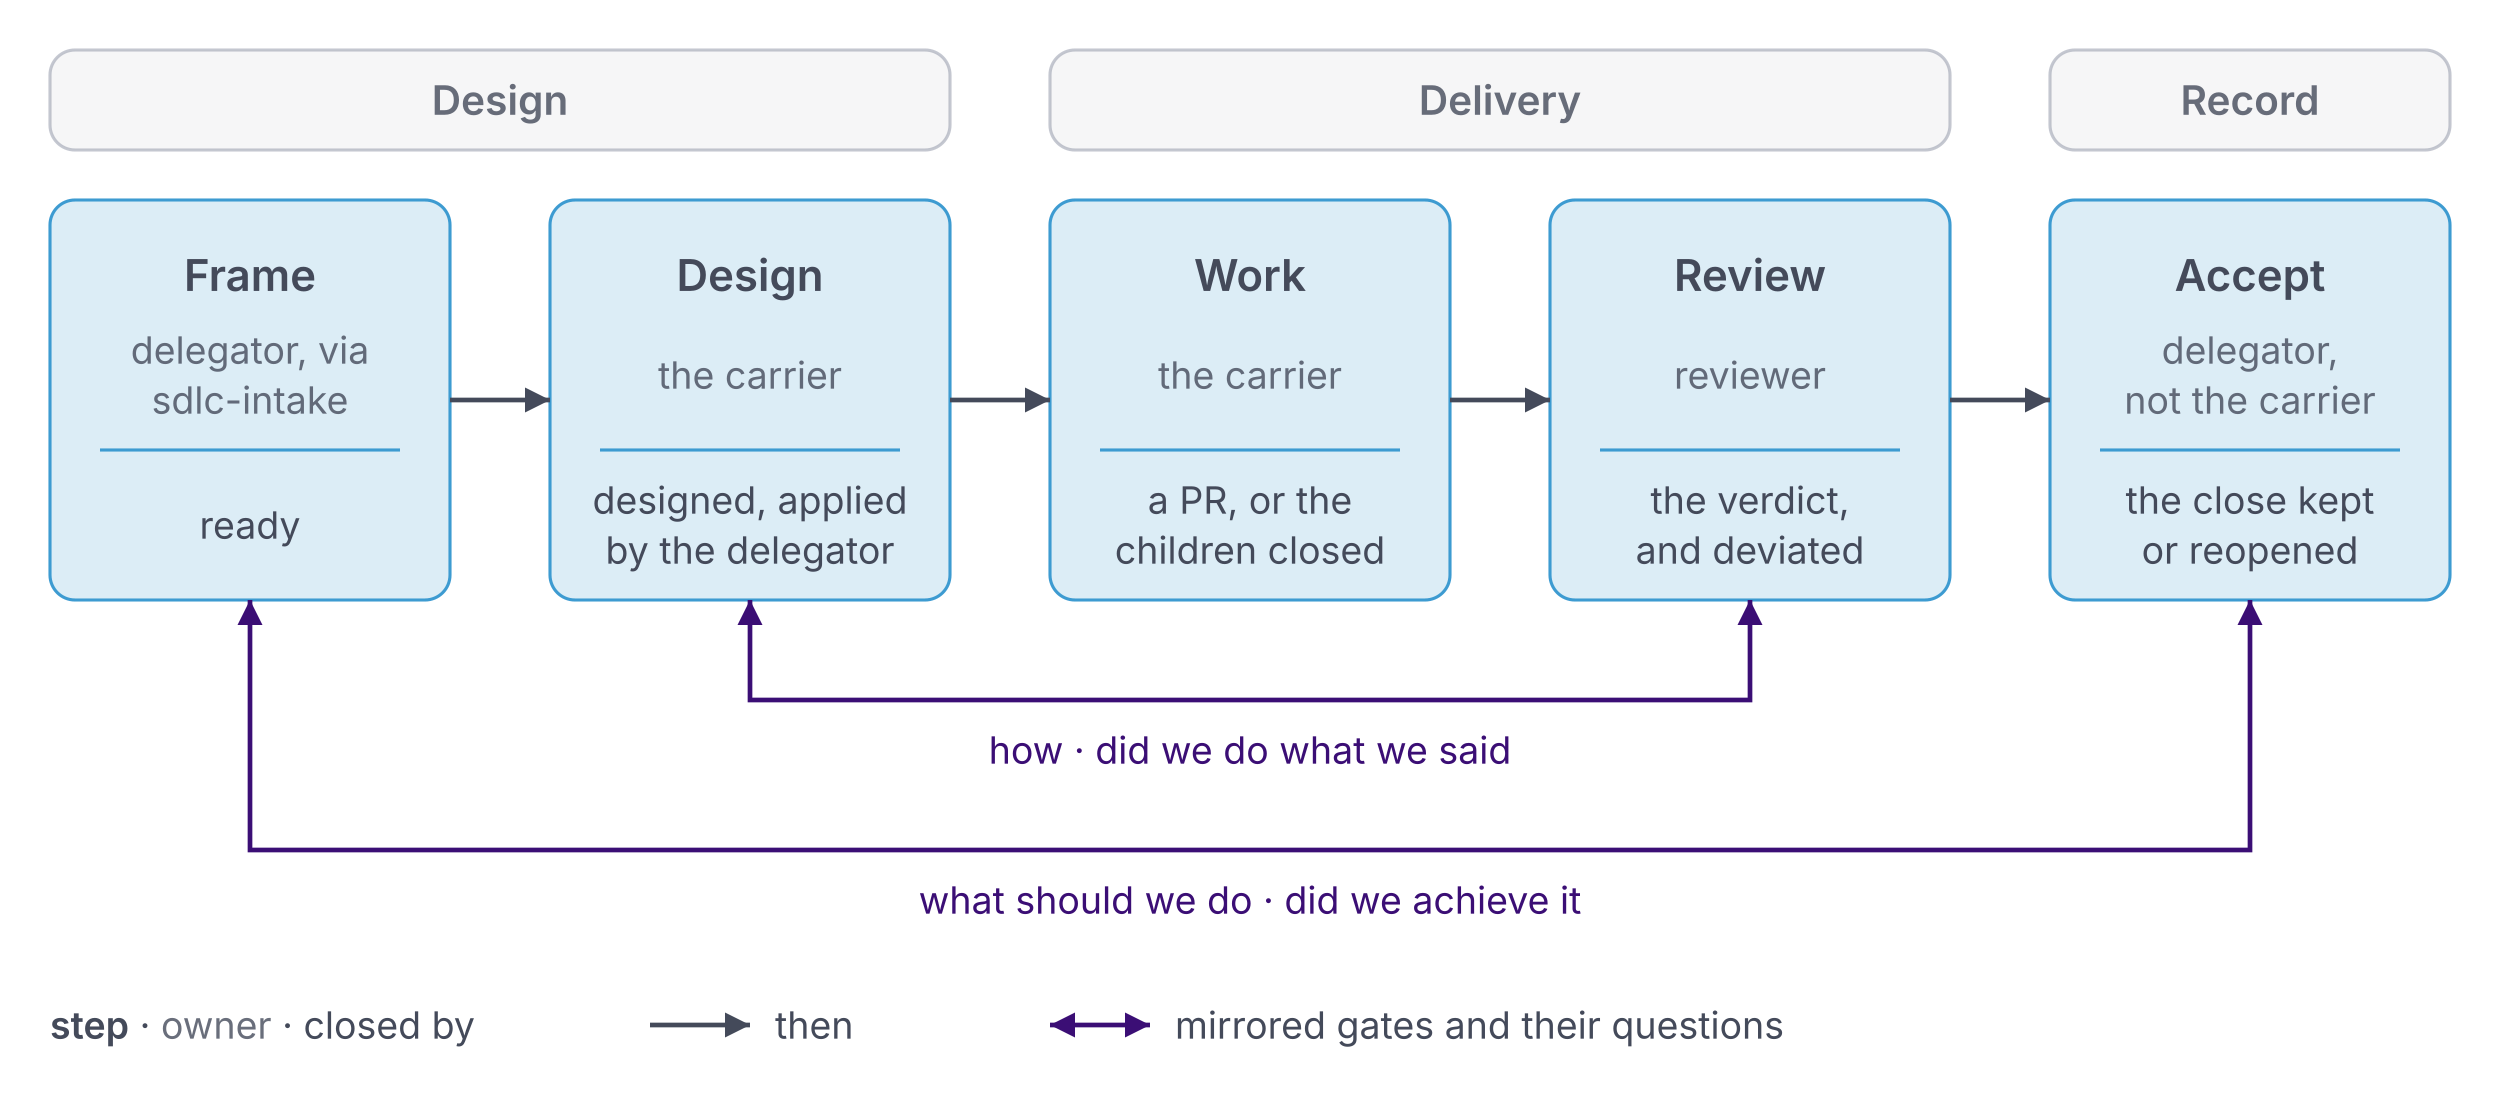
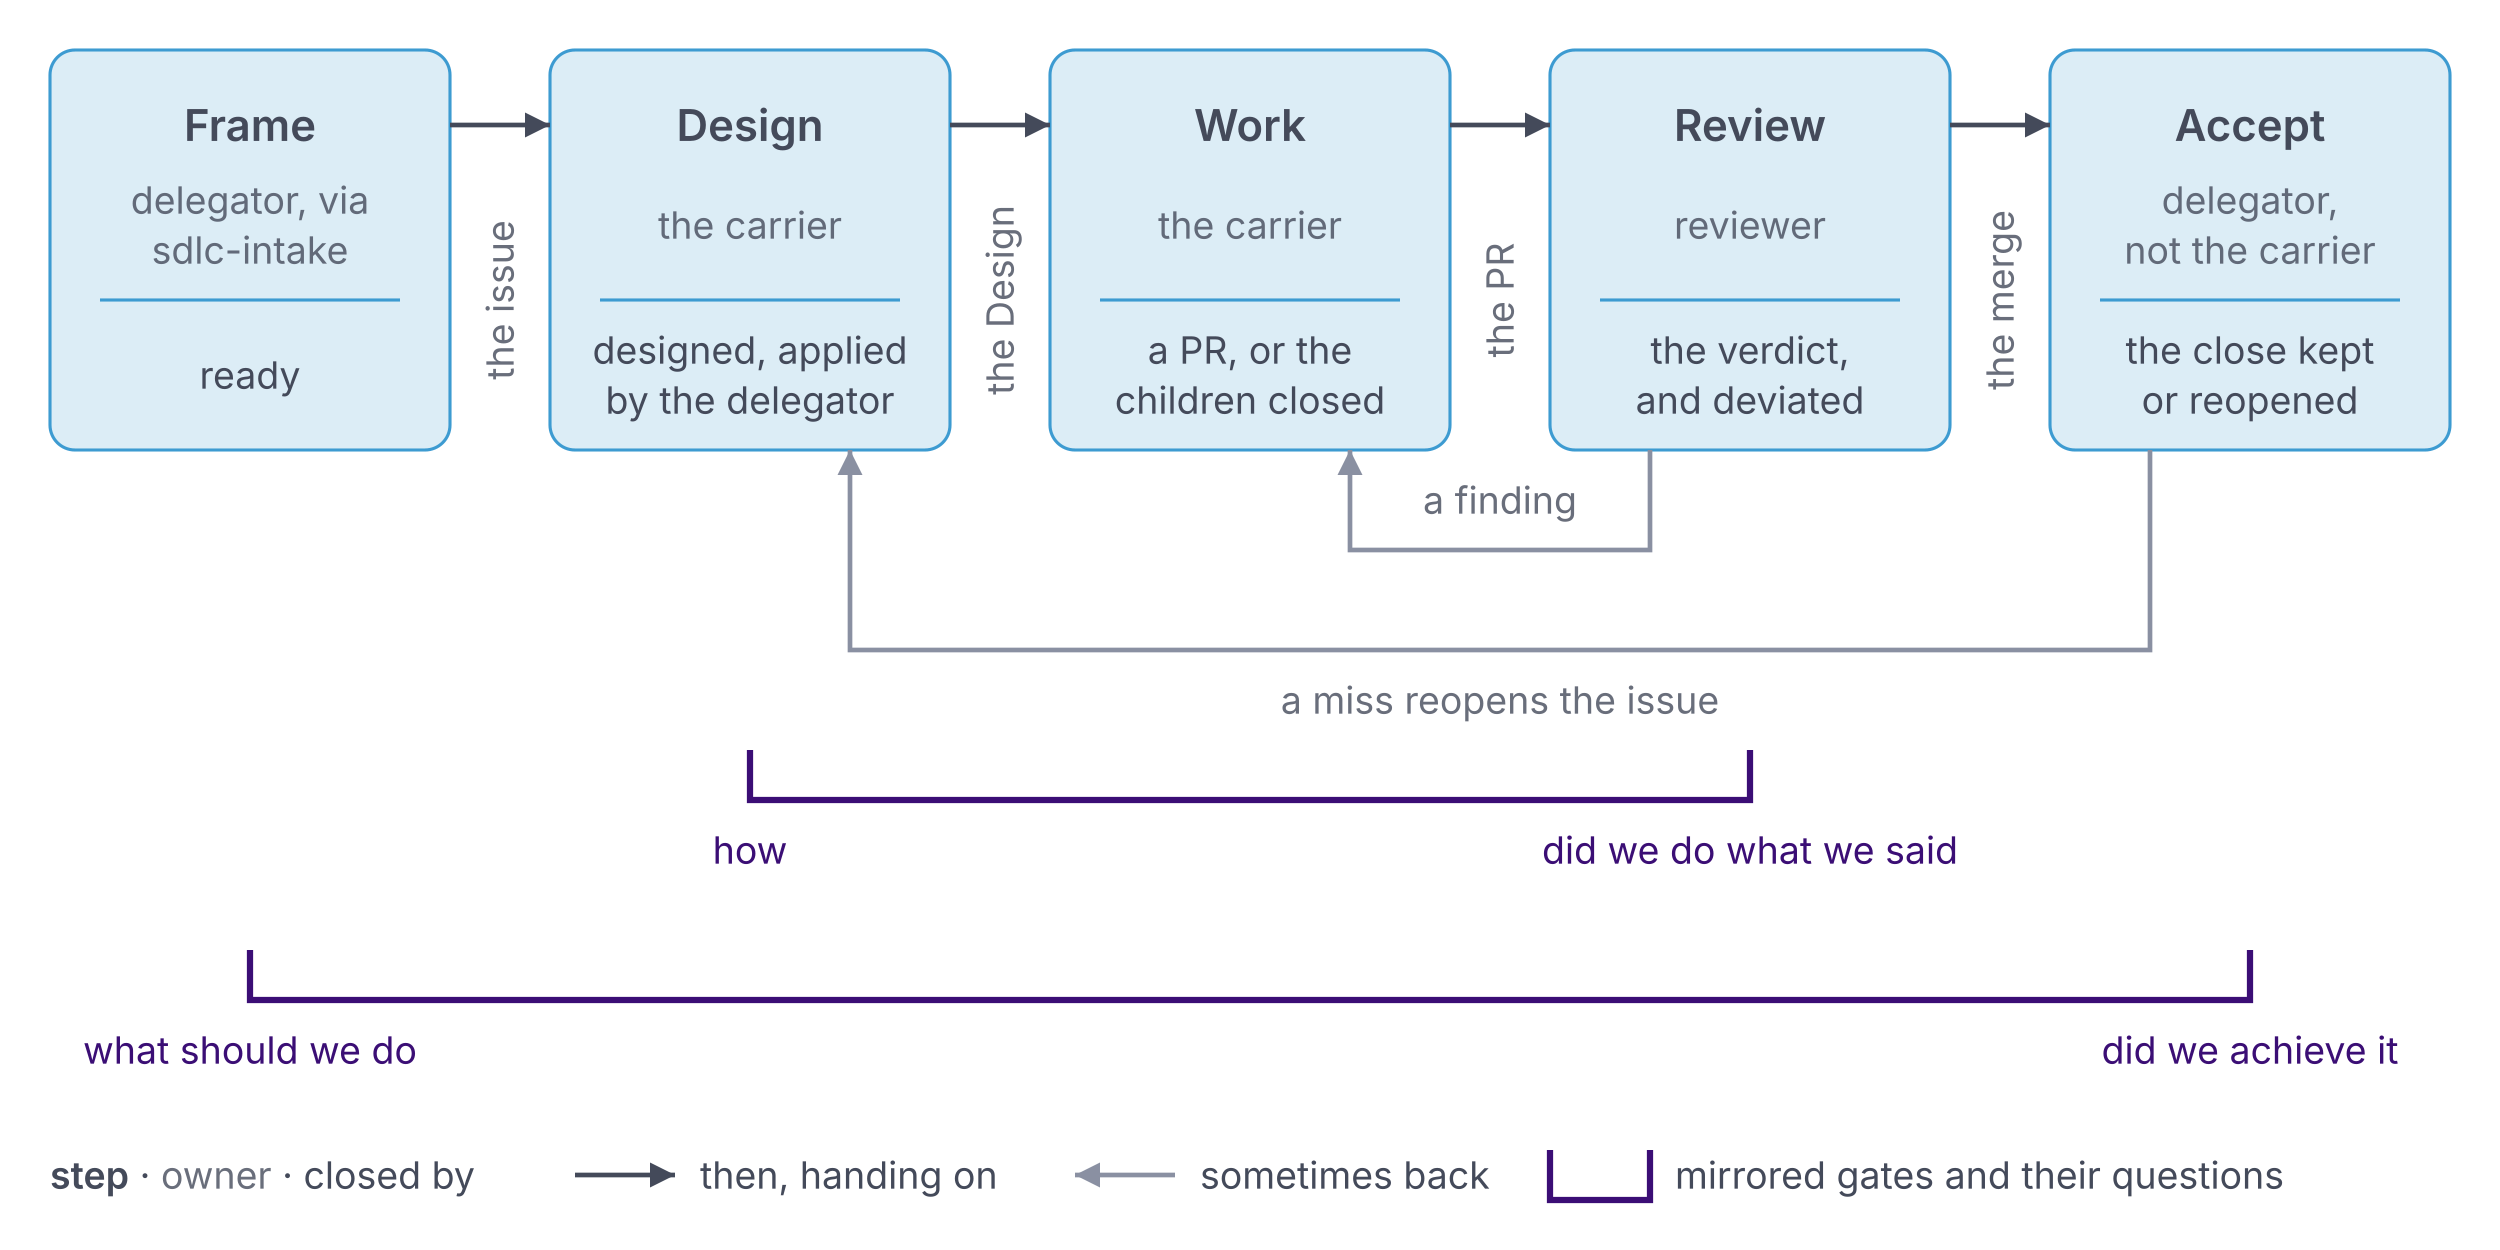
- <svg xmlns="http://www.w3.org/2000/svg" width="800" height="352" viewBox="0 0 800 352" font-family="Inter, system-ui, -apple-system, 'Segoe UI', Helvetica, Arial, sans-serif" font-size="12" class="ink">
+ <svg xmlns="http://www.w3.org/2000/svg" width="800" height="400" viewBox="0 0 800 400" font-family="Inter, system-ui, -apple-system, 'Segoe UI', Helvetica, Arial, sans-serif" font-size="12" class="ink">
  <style>
    .bg { fill: var(--bg, #fff) }
    .ink { fill: var(--ink, #444A5A) }
    .soft { fill: var(--ink, #444A5A); fill-opacity: .8 }
+     .muted { fill: var(--muted, #8A90A2) }
    .accent { fill: var(--accent, #3B0E75) }
    .edge { fill: none; stroke: var(--ink, #444A5A) }
+     .back { fill: none; stroke: var(--muted, #8A90A2) }
    .mirror { fill: none; stroke: var(--accent, #3B0E75) }
-     .panel { fill: var(--ink, #444A5A); fill-opacity: .05; stroke: var(--muted, #8A90A2); stroke-opacity: .5 }
    .blue { fill: var(--azure, #3D9BD1); fill-opacity: .18; stroke: var(--azure, #3D9BD1) }
  </style>
  <defs>
-     <marker id="then" viewBox="0 0 8 8" refX="8" refY="4" markerWidth="8" markerHeight="8" markerUnits="userSpaceOnUse" orient="auto-start-reverse">
+     <marker id="then" viewBox="0 0 8 8" refX="8" refY="4" markerWidth="8" markerHeight="8" markerUnits="userSpaceOnUse" orient="auto">
      <path d="M0,0 L8,4 L0,8 z" class="ink" />
    </marker>
-     <marker id="mirror" viewBox="0 0 8 8" refX="8" refY="4" markerWidth="8" markerHeight="8" markerUnits="userSpaceOnUse" orient="auto-start-reverse">
-       <path d="M0,0 L8,4 L0,8 z" class="accent" />
+     <marker id="back" viewBox="0 0 8 8" refX="8" refY="4" markerWidth="8" markerHeight="8" markerUnits="userSpaceOnUse" orient="auto">
+       <path d="M0,0 L8,4 L0,8 z" class="muted" />
    </marker>
  </defs>
-   <rect x="0" y="0" width="800" height="352" class="bg" />
-   <g class="panel">
-     <rect x="16" y="16" width="288" height="32" rx="8" />
-     <rect x="336" y="16" width="288" height="32" rx="8" />
-     <rect x="656" y="16" width="128" height="32" rx="8" />
-   </g>
-   <g font-size="13" font-weight="600" class="soft" text-anchor="middle" dominant-baseline="central">
-     <text x="160" y="32">Design</text>
-     <text x="480" y="32">Delivery</text>
-     <text x="720" y="32">Record</text>
+   <rect x="0" y="0" width="800" height="400" class="bg" />
+   <g class="blue">
+     <rect x="16" y="16" width="128" height="128" rx="8" />
+     <rect x="176" y="16" width="128" height="128" rx="8" />
+     <rect x="336" y="16" width="128" height="128" rx="8" />
+     <rect x="496" y="16" width="128" height="128" rx="8" />
+     <rect x="656" y="16" width="128" height="128" rx="8" />
  </g>
  <g class="blue">
-     <rect x="16" y="64" width="128" height="128" rx="8" />
-     <rect x="176" y="64" width="128" height="128" rx="8" />
-     <rect x="336" y="64" width="128" height="128" rx="8" />
-     <rect x="496" y="64" width="128" height="128" rx="8" />
-     <rect x="656" y="64" width="128" height="128" rx="8" />
-   </g>
-   <g class="blue">
-     <line x1="32" y1="144" x2="128" y2="144" />
-     <line x1="192" y1="144" x2="288" y2="144" />
-     <line x1="352" y1="144" x2="448" y2="144" />
-     <line x1="512" y1="144" x2="608" y2="144" />
-     <line x1="672" y1="144" x2="768" y2="144" />
+     <line x1="32" y1="96" x2="128" y2="96" />
+     <line x1="192" y1="96" x2="288" y2="96" />
+     <line x1="352" y1="96" x2="448" y2="96" />
+     <line x1="512" y1="96" x2="608" y2="96" />
+     <line x1="672" y1="96" x2="768" y2="96" />
  </g>
  <g text-anchor="middle" dominant-baseline="central">
    <g font-size="14" font-weight="600">
-       <text x="80" y="88">Frame</text>
-       <text x="240" y="88">Design</text>
-       <text x="400" y="88">Work</text>
-       <text x="560" y="88">Review</text>
-       <text x="720" y="88">Accept</text>
+       <text x="80" y="40">Frame</text>
+       <text x="240" y="40">Design</text>
+       <text x="400" y="40">Work</text>
+       <text x="560" y="40">Review</text>
+       <text x="720" y="40">Accept</text>
    </g>
    <g class="soft">
-       <text x="80" y="112">delegator, via</text>
-       <text x="80" y="128">sdlc-intake</text>
-       <text x="240" y="120">the carrier</text>
-       <text x="400" y="120">the carrier</text>
-       <text x="560" y="120">reviewer</text>
-       <text x="720" y="112">delegator,</text>
-       <text x="720" y="128">not the carrier</text>
+       <text x="80" y="64">delegator, via</text>
+       <text x="80" y="80">sdlc-intake</text>
+       <text x="240" y="72">the carrier</text>
+       <text x="400" y="72">the carrier</text>
+       <text x="560" y="72">reviewer</text>
+       <text x="720" y="64">delegator,</text>
+       <text x="720" y="80">not the carrier</text>
    </g>
-     <text x="80" y="168">ready</text>
-     <text x="240" y="160">designed, applied</text>
-     <text x="240" y="176">by the delegator</text>
-     <text x="400" y="160">a PR, or the</text>
-     <text x="400" y="176">children closed</text>
-     <text x="560" y="160">the verdict,</text>
-     <text x="560" y="176">and deviated</text>
-     <text x="720" y="160">the close kept</text>
-     <text x="720" y="176">or reopened</text>
+     <text x="80" y="120">ready</text>
+     <text x="240" y="112">designed, applied</text>
+     <text x="240" y="128">by the delegator</text>
+     <text x="400" y="112">a PR, or the</text>
+     <text x="400" y="128">children closed</text>
+     <text x="560" y="112">the verdict,</text>
+     <text x="560" y="128">and deviated</text>
+     <text x="720" y="112">the close kept</text>
+     <text x="720" y="128">or reopened</text>
  </g>
  <g class="edge" stroke-width="1.5">
-     <line x1="144" y1="128" x2="176" y2="128" marker-end="url(#then)" />
-     <line x1="304" y1="128" x2="336" y2="128" marker-end="url(#then)" />
-     <line x1="464" y1="128" x2="496" y2="128" marker-end="url(#then)" />
-     <line x1="624" y1="128" x2="656" y2="128" marker-end="url(#then)" />
+     <line x1="144" y1="40" x2="176" y2="40" marker-end="url(#then)" />
+     <line x1="304" y1="40" x2="336" y2="40" marker-end="url(#then)" />
+     <line x1="464" y1="40" x2="496" y2="40" marker-end="url(#then)" />
+     <line x1="624" y1="40" x2="656" y2="40" marker-end="url(#then)" />
  </g>
-   <g class="mirror" stroke-width="1.5">
-     <polyline points="240,192 240,224 560,224 560,192" marker-start="url(#mirror)" marker-end="url(#mirror)" />
-     <polyline points="80,192 80,272 720,272 720,192" marker-start="url(#mirror)" marker-end="url(#mirror)" />
+   <g class="soft" text-anchor="middle" dominant-baseline="central">
+     <text x="160" y="96" transform="rotate(-90 160 96)">the issue</text>
+     <text x="320" y="96" transform="rotate(-90 320 96)">the Design</text>
+     <text x="480" y="96" transform="rotate(-90 480 96)">the PR</text>
+     <text x="640" y="96" transform="rotate(-90 640 96)">the merge</text>
+   </g>
+   <g class="back" stroke-width="1.5">
+     <polyline points="528,144 528,176 432,176 432,144" marker-end="url(#back)" />
+     <polyline points="688,144 688,208 272,208 272,144" marker-end="url(#back)" />
+   </g>
+   <g class="soft" text-anchor="middle" dominant-baseline="central">
+     <text x="480" y="160">a finding</text>
+     <text x="480" y="224">a miss reopens the issue</text>
+   </g>
+   <g class="mirror" stroke-width="2">
+     <polyline points="240,240 240,256 560,256 560,240" />
+     <polyline points="80,304 80,320 720,320 720,304" />
  </g>
  <g class="accent" text-anchor="middle" dominant-baseline="central">
-     <text x="400" y="240">how · did we do what we said</text>
-     <text x="400" y="288">what should we do · did we achieve it</text>
+     <text x="240" y="272">how</text>
+     <text x="560" y="272">did we do what we said</text>
+     <text x="80" y="336">what should we do</text>
+     <text x="720" y="336">did we achieve it</text>
  </g>
  <g dominant-baseline="central">
-     <text x="16" y="328">
+     <text x="16" y="376">
      <tspan font-weight="600">step</tspan> · <tspan class="soft">owner</tspan> · closed by</text>
-     <line x1="208" y1="328" x2="240" y2="328" class="edge" stroke-width="1.5" marker-end="url(#then)" />
-     <text x="248" y="328">then</text>
-     <line x1="336" y1="328" x2="368" y2="328" class="mirror" stroke-width="1.5" marker-start="url(#mirror)" marker-end="url(#mirror)" />
-     <text x="376" y="328">mirrored gates and their questions</text>
+     <line x1="184" y1="376" x2="216" y2="376" class="edge" stroke-width="1.5" marker-end="url(#then)" />
+     <text x="224" y="376">then, handing on</text>
+     <line x1="376" y1="376" x2="344" y2="376" class="back" stroke-width="1.5" marker-end="url(#back)" />
+     <text x="384" y="376">sometimes back</text>
+     <polyline points="496,368 496,384 528,384 528,368" class="mirror" stroke-width="2" />
+     <text x="536" y="376">mirrored gates and their questions</text>
  </g>
</svg>
